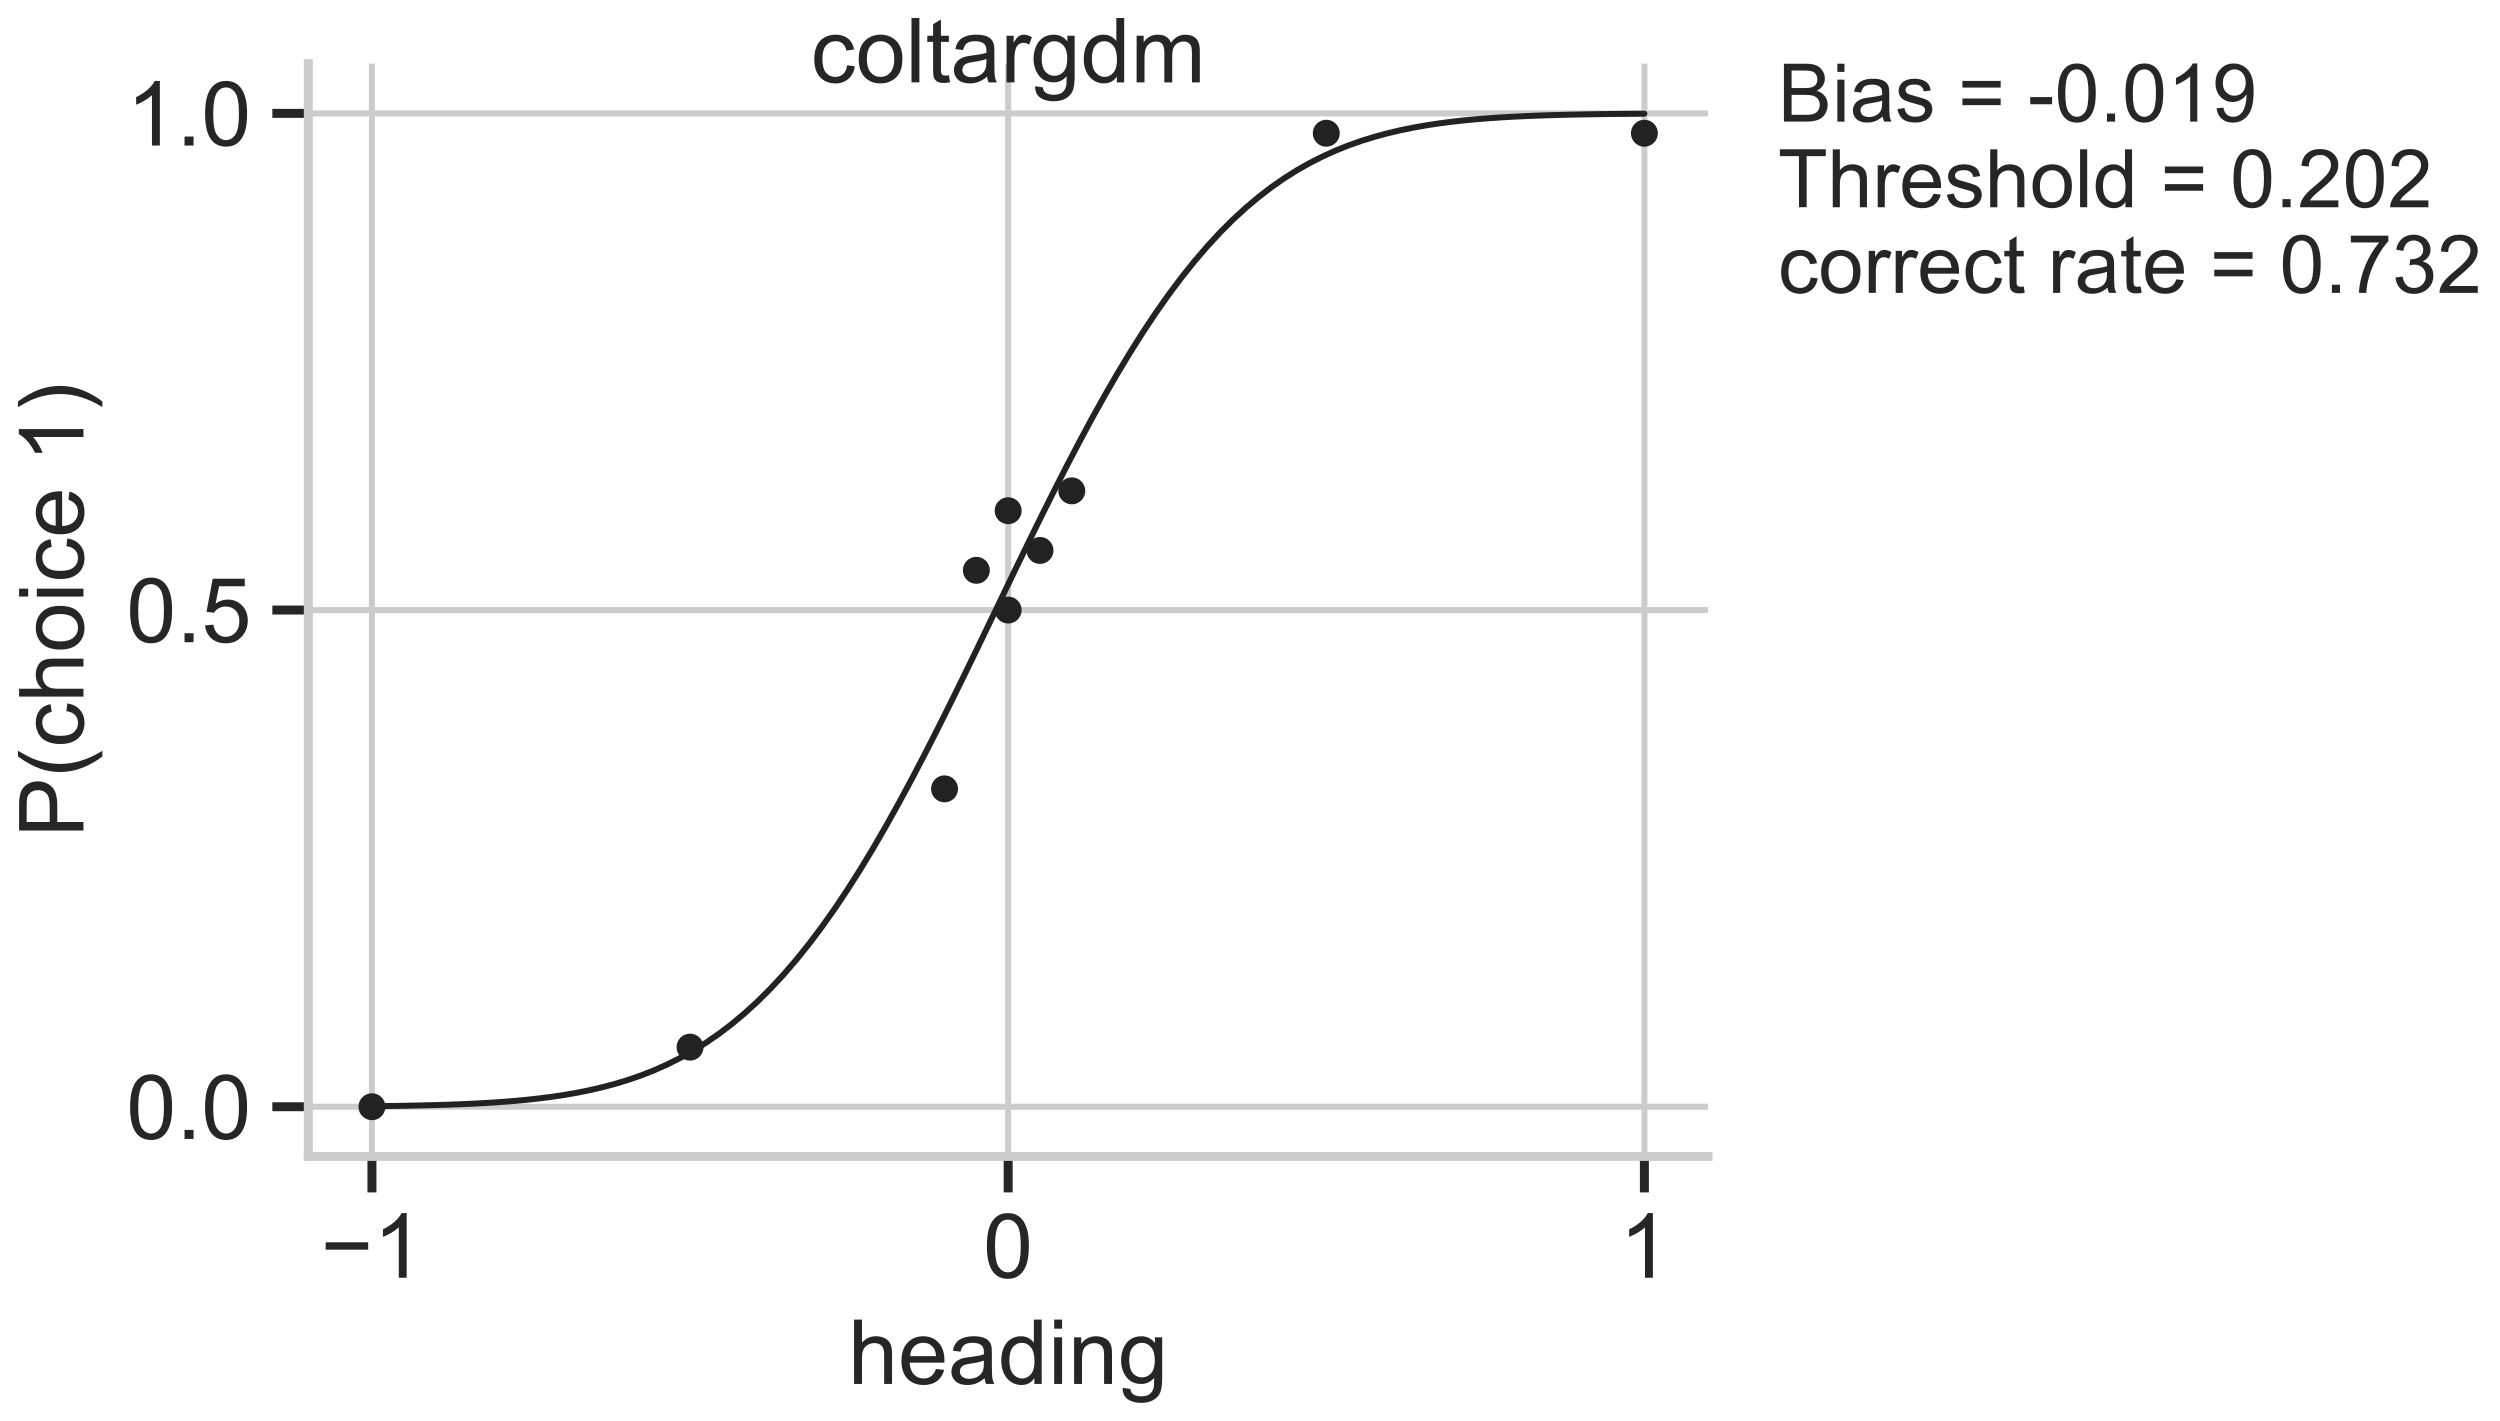
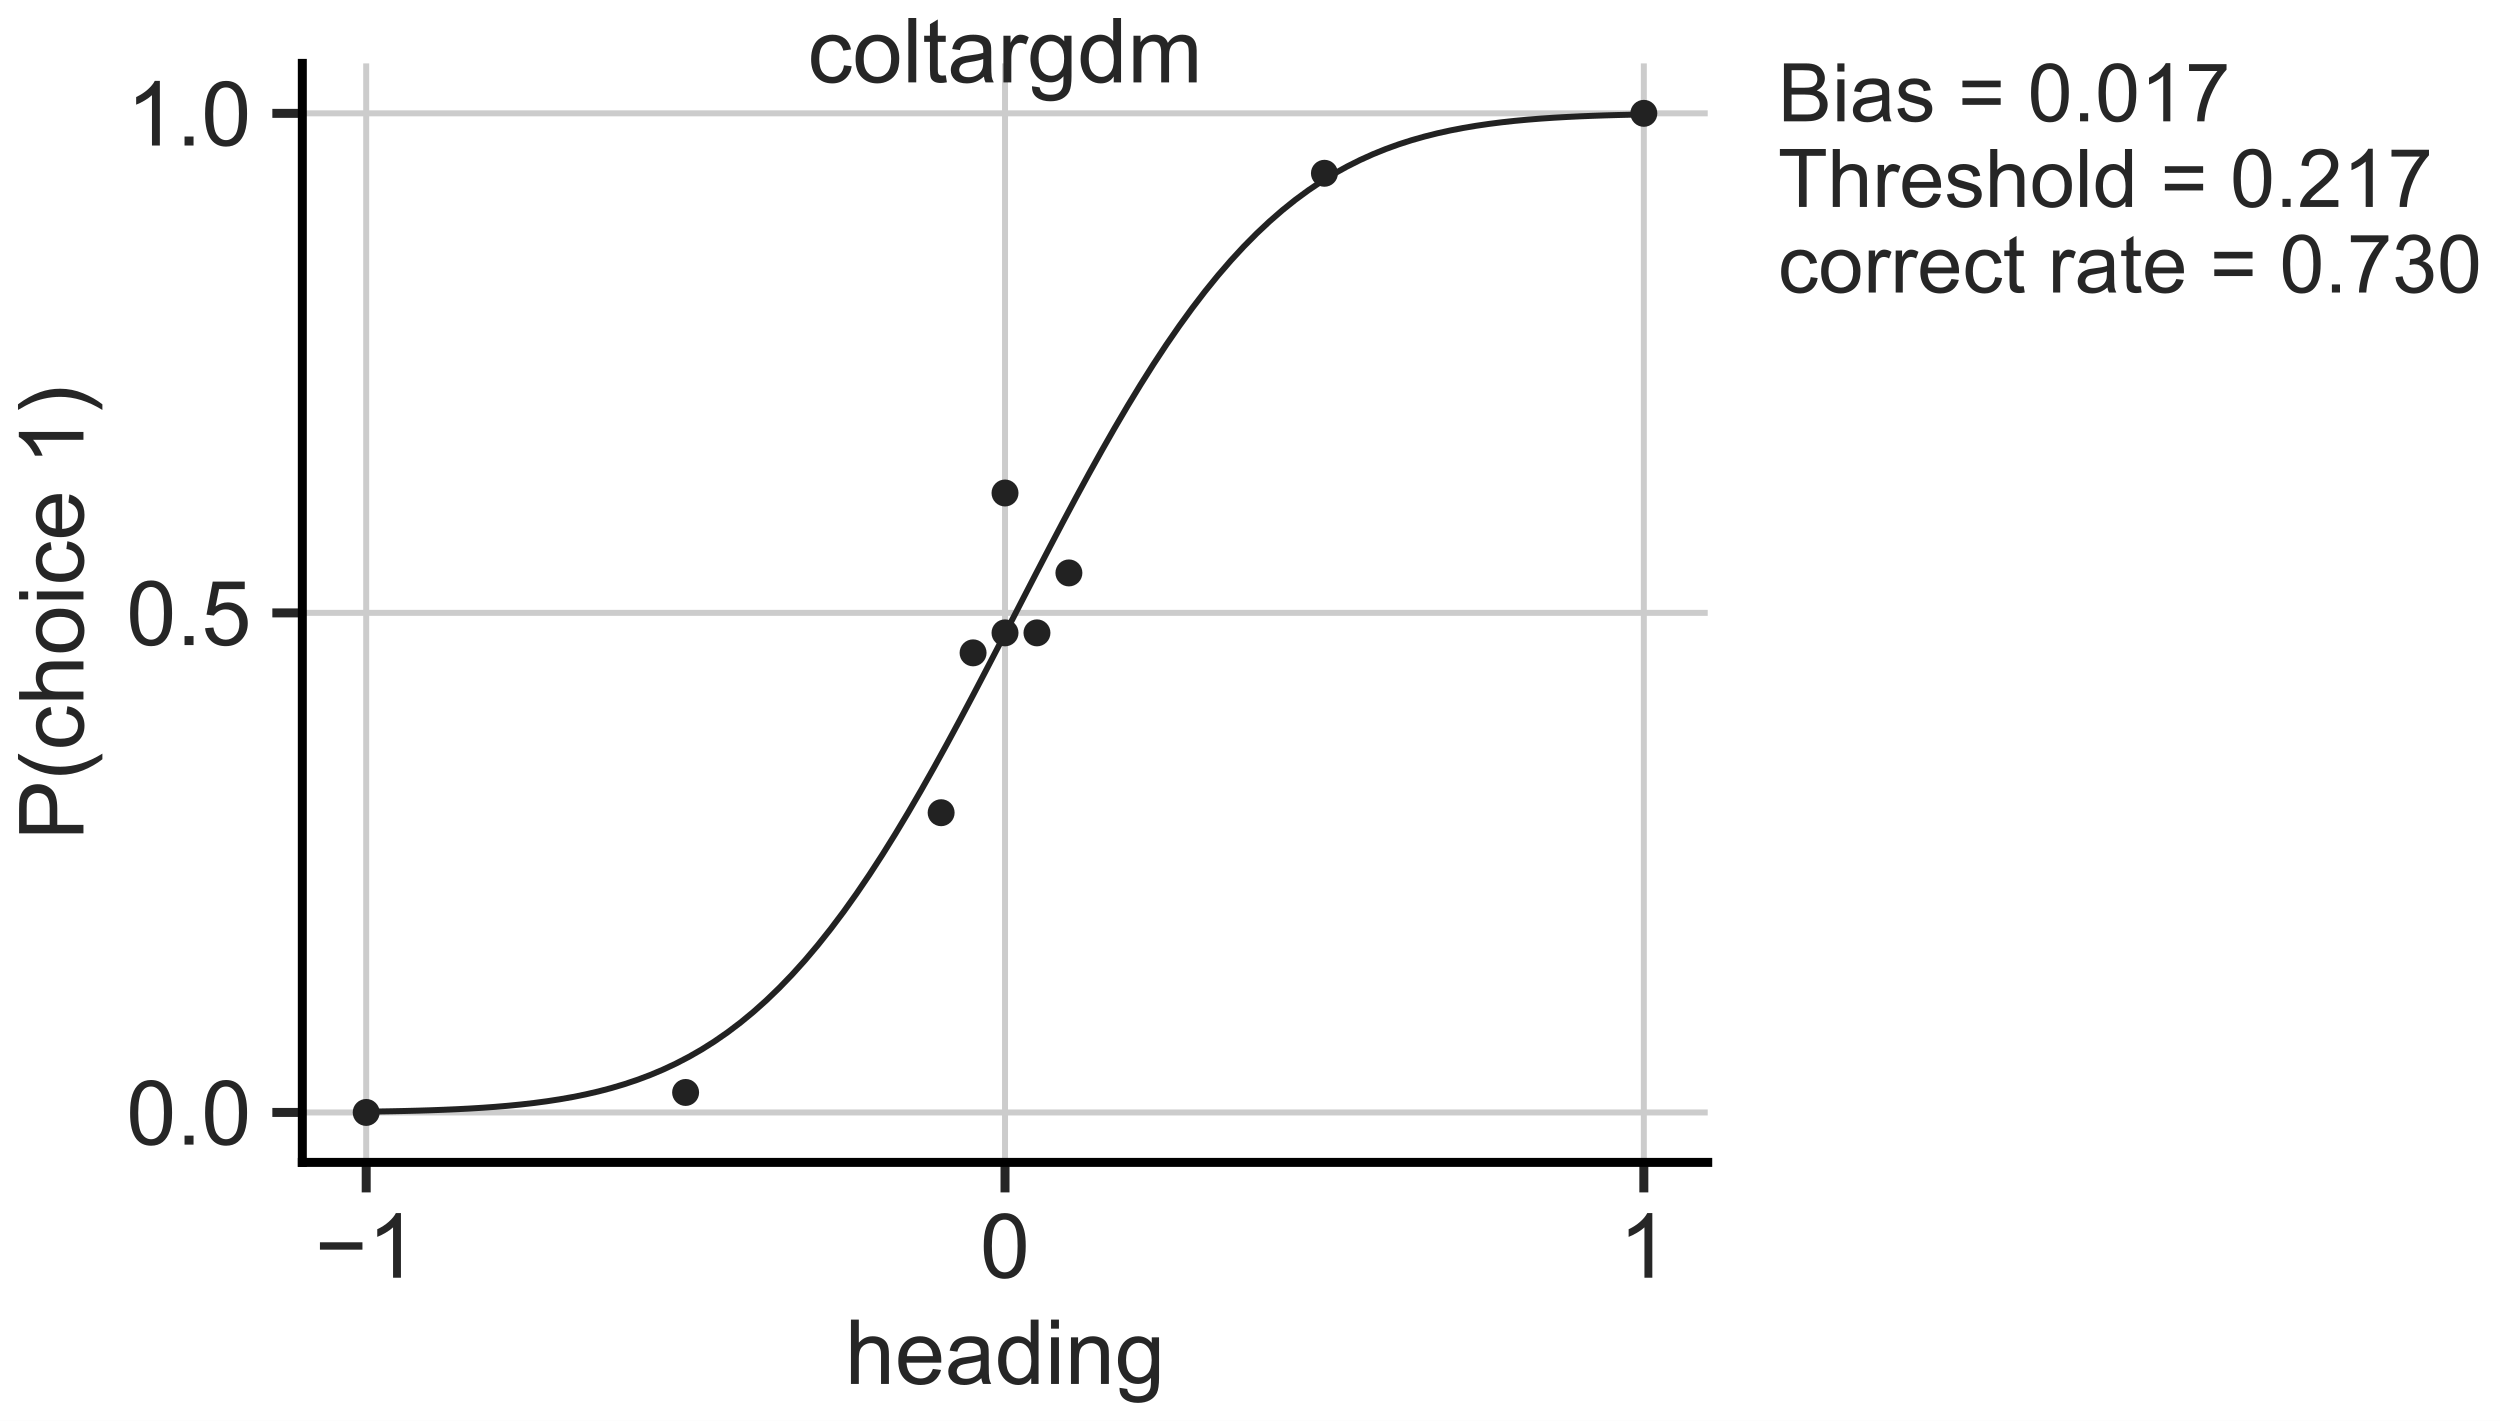
<svg xmlns="http://www.w3.org/2000/svg" xmlns:xlink="http://www.w3.org/1999/xlink" width="417pt" height="237pt" viewBox="0 0 417 237" version="1.1">
  <defs>
    <style type="text/css">*{stroke-linejoin: round; stroke-linecap: butt}</style>
  </defs>
  <g id="figure_1">
    <g id="patch_1">
      <path d="M 0 237  L 417 237  L 417 0  L 0 0  z " style="fill: #ffffff" />
    </g>
    <g id="axes_1">
      <g id="patch_2">
-         <path d="M 51.427 192.888  L 284.896 192.888  L 284.896 10.625  L 51.427 10.625  L 51.427 192.888  z " style="fill: none" />
+         <path d="M 50.427 193.888  L 284.848 193.888  L 284.848 10.573  L 50.427 10.573  L 50.427 193.888  z " style="fill: none" />
      </g>
      <g id="matplotlib.axis_1">
        <g id="xtick_1">
          <g id="line2d_1">
-             <path d="M 62.039 192.888  L 62.039 10.625  " clip-path="url(#pcc94f95828)" style="fill: none; stroke: #cccccc; stroke-linecap: round" />
+             <path d="M 61.082 193.888  L 61.082 10.573  " clip-path="url(#pb82342275c)" style="fill: none; stroke: #cccccc; stroke-linecap: round" />
          </g>
          <g id="line2d_2">
            <defs>
-               <path id="m88aff7c02c" d="M 0 0  L 0 6  " style="stroke: #262626; stroke-width: 1.5" />
+               <path id="mf66242966c" d="M 0 0  L 0 5  " style="stroke: #262626; stroke-width: 1.5" />
            </defs>
            <g>
-               <use xlink:href="#m88aff7c02c" x="62.039" y="192.888" style="fill: #262626; stroke: #262626; stroke-width: 1.5" />
+               <use xlink:href="#mf66242966c" x="61.082" y="193.888" style="fill: #262626; stroke: #262626; stroke-width: 1.5" />
            </g>
          </g>
          <g id="text_1">
-             <g style="fill: #262626" transform="translate(53.48786 213.1248) scale(0.15 -0.15)">
+             <g style="fill: #262626" transform="translate(52.53114 213.1248) scale(0.15 -0.15)">
              <defs>
                <path id="ArialMT-2212" d="M 3381 1997  L 356 1997  L 356 2522  L 3381 2522  L 3381 1997  z " transform="scale(0.015625)" />
                <path id="ArialMT-31" d="M 2384 0  L 1822 0  L 1822 3584  Q 1619 3391 1289 3197  Q 959 3003 697 2906  L 697 3450  Q 1169 3672 1522 3987  Q 1875 4303 2022 4600  L 2384 4600  L 2384 0  z " transform="scale(0.015625)" />
              </defs>
              <use xlink:href="#ArialMT-2212" />
              <use xlink:href="#ArialMT-31" x="58.398" />
            </g>
          </g>
        </g>
        <g id="xtick_2">
          <g id="line2d_3">
-             <path d="M 168.161 192.888  L 168.161 10.625  " clip-path="url(#pcc94f95828)" style="fill: none; stroke: #cccccc; stroke-linecap: round" />
+             <path d="M 167.637 193.888  L 167.637 10.573  " clip-path="url(#pb82342275c)" style="fill: none; stroke: #cccccc; stroke-linecap: round" />
          </g>
          <g id="line2d_4">
            <g>
-               <use xlink:href="#m88aff7c02c" x="168.161" y="192.888" style="fill: #262626; stroke: #262626; stroke-width: 1.5" />
+               <use xlink:href="#mf66242966c" x="167.637" y="193.888" style="fill: #262626; stroke: #262626; stroke-width: 1.5" />
            </g>
          </g>
          <g id="text_2">
-             <g style="fill: #262626" transform="translate(163.9906 213.1248) scale(0.15 -0.15)">
+             <g style="fill: #262626" transform="translate(163.4667 213.1248) scale(0.15 -0.15)">
              <defs>
                <path id="ArialMT-30" d="M 266 2259  Q 266 3072 433 3567  Q 600 4063 929 4331  Q 1259 4600 1759 4600  Q 2128 4600 2406 4451  Q 2684 4303 2865 4023  Q 3047 3744 3150 3342  Q 3253 2941 3253 2259  Q 3253 1453 3087 958  Q 2922 463 2592 192  Q 2263 -78 1759 -78  Q 1097 -78 719 397  Q 266 969 266 2259  z M 844 2259  Q 844 1131 1108 757  Q 1372 384 1759 384  Q 2147 384 2411 759  Q 2675 1134 2675 2259  Q 2675 3391 2411 3762  Q 2147 4134 1753 4134  Q 1366 4134 1134 3806  Q 844 3388 844 2259  z " transform="scale(0.015625)" />
              </defs>
              <use xlink:href="#ArialMT-30" />
            </g>
          </g>
        </g>
        <g id="xtick_3">
          <g id="line2d_5">
-             <path d="M 274.284 192.888  L 274.284 10.625  " clip-path="url(#pcc94f95828)" style="fill: none; stroke: #cccccc; stroke-linecap: round" />
+             <path d="M 274.192 193.888  L 274.192 10.573  " clip-path="url(#pb82342275c)" style="fill: none; stroke: #cccccc; stroke-linecap: round" />
          </g>
          <g id="line2d_6">
            <g>
-               <use xlink:href="#m88aff7c02c" x="274.284" y="192.888" style="fill: #262626; stroke: #262626; stroke-width: 1.5" />
+               <use xlink:href="#mf66242966c" x="274.192" y="193.888" style="fill: #262626; stroke: #262626; stroke-width: 1.5" />
            </g>
          </g>
          <g id="text_3">
-             <g style="fill: #262626" transform="translate(270.1129 213.1248) scale(0.15 -0.15)">
+             <g style="fill: #262626" transform="translate(270.0217 213.1248) scale(0.15 -0.15)">
              <use xlink:href="#ArialMT-31" />
            </g>
          </g>
        </g>
        <g id="text_4">
-           <g style="fill: #262626" transform="translate(141.4707 230.8427) scale(0.15 -0.15)">
+           <g style="fill: #262626" transform="translate(140.9467 230.8427) scale(0.15 -0.15)">
            <defs>
              <path id="ArialMT-68" d="M 422 0  L 422 4581  L 984 4581  L 984 2938  Q 1378 3394 1978 3394  Q 2347 3394 2619 3248  Q 2891 3103 3008 2847  Q 3125 2591 3125 2103  L 3125 0  L 2563 0  L 2563 2103  Q 2563 2525 2380 2717  Q 2197 2909 1863 2909  Q 1613 2909 1392 2779  Q 1172 2650 1078 2428  Q 984 2206 984 1816  L 984 0  L 422 0  z " transform="scale(0.015625)" />
              <path id="ArialMT-65" d="M 2694 1069  L 3275 997  Q 3138 488 2766 206  Q 2394 -75 1816 -75  Q 1088 -75 661 373  Q 234 822 234 1631  Q 234 2469 665 2931  Q 1097 3394 1784 3394  Q 2450 3394 2872 2941  Q 3294 2488 3294 1666  Q 3294 1616 3291 1516  L 816 1516  Q 847 969 1125 678  Q 1403 388 1819 388  Q 2128 388 2347 550  Q 2566 713 2694 1069  z M 847 1978  L 2700 1978  Q 2663 2397 2488 2606  Q 2219 2931 1791 2931  Q 1403 2931 1139 2672  Q 875 2413 847 1978  z " transform="scale(0.015625)" />
              <path id="ArialMT-61" d="M 2588 409  Q 2275 144 1986 34  Q 1697 -75 1366 -75  Q 819 -75 525 192  Q 231 459 231 875  Q 231 1119 342 1320  Q 453 1522 633 1644  Q 813 1766 1038 1828  Q 1203 1872 1538 1913  Q 2219 1994 2541 2106  Q 2544 2222 2544 2253  Q 2544 2597 2384 2738  Q 2169 2928 1744 2928  Q 1347 2928 1158 2789  Q 969 2650 878 2297  L 328 2372  Q 403 2725 575 2942  Q 747 3159 1072 3276  Q 1397 3394 1825 3394  Q 2250 3394 2515 3294  Q 2781 3194 2906 3042  Q 3031 2891 3081 2659  Q 3109 2516 3109 2141  L 3109 1391  Q 3109 606 3145 398  Q 3181 191 3288 0  L 2700 0  Q 2613 175 2588 409  z M 2541 1666  Q 2234 1541 1622 1453  Q 1275 1403 1131 1340  Q 988 1278 909 1158  Q 831 1038 831 891  Q 831 666 1001 516  Q 1172 366 1500 366  Q 1825 366 2078 508  Q 2331 650 2450 897  Q 2541 1088 2541 1459  L 2541 1666  z " transform="scale(0.015625)" />
              <path id="ArialMT-64" d="M 2575 0  L 2575 419  Q 2259 -75 1647 -75  Q 1250 -75 917 144  Q 584 363 401 755  Q 219 1147 219 1656  Q 219 2153 384 2558  Q 550 2963 881 3178  Q 1213 3394 1622 3394  Q 1922 3394 2156 3267  Q 2391 3141 2538 2938  L 2538 4581  L 3097 4581  L 3097 0  L 2575 0  z M 797 1656  Q 797 1019 1065 703  Q 1334 388 1700 388  Q 2069 388 2326 689  Q 2584 991 2584 1609  Q 2584 2291 2321 2609  Q 2059 2928 1675 2928  Q 1300 2928 1048 2622  Q 797 2316 797 1656  z " transform="scale(0.015625)" />
              <path id="ArialMT-69" d="M 425 3934  L 425 4581  L 988 4581  L 988 3934  L 425 3934  z M 425 0  L 425 3319  L 988 3319  L 988 0  L 425 0  z " transform="scale(0.015625)" />
              <path id="ArialMT-6e" d="M 422 0  L 422 3319  L 928 3319  L 928 2847  Q 1294 3394 1984 3394  Q 2284 3394 2536 3286  Q 2788 3178 2913 3003  Q 3038 2828 3088 2588  Q 3119 2431 3119 2041  L 3119 0  L 2556 0  L 2556 2019  Q 2556 2363 2490 2533  Q 2425 2703 2258 2804  Q 2091 2906 1866 2906  Q 1506 2906 1245 2678  Q 984 2450 984 1813  L 984 0  L 422 0  z " transform="scale(0.015625)" />
              <path id="ArialMT-67" d="M 319 -275  L 866 -356  Q 900 -609 1056 -725  Q 1266 -881 1628 -881  Q 2019 -881 2231 -725  Q 2444 -569 2519 -288  Q 2563 -116 2559 434  Q 2191 0 1641 0  Q 956 0 581 494  Q 206 988 206 1678  Q 206 2153 378 2554  Q 550 2956 876 3175  Q 1203 3394 1644 3394  Q 2231 3394 2613 2919  L 2613 3319  L 3131 3319  L 3131 450  Q 3131 -325 2973 -648  Q 2816 -972 2473 -1159  Q 2131 -1347 1631 -1347  Q 1038 -1347 672 -1080  Q 306 -813 319 -275  z M 784 1719  Q 784 1066 1043 766  Q 1303 466 1694 466  Q 2081 466 2343 764  Q 2606 1063 2606 1700  Q 2606 2309 2336 2618  Q 2066 2928 1684 2928  Q 1309 2928 1046 2623  Q 784 2319 784 1719  z " transform="scale(0.015625)" />
            </defs>
            <use xlink:href="#ArialMT-68" />
            <use xlink:href="#ArialMT-65" x="55.615" />
            <use xlink:href="#ArialMT-61" x="111.23" />
            <use xlink:href="#ArialMT-64" x="166.846" />
            <use xlink:href="#ArialMT-69" x="222.461" />
            <use xlink:href="#ArialMT-6e" x="244.678" />
            <use xlink:href="#ArialMT-67" x="300.293" />
          </g>
        </g>
      </g>
      <g id="matplotlib.axis_2">
        <g id="ytick_1">
          <g id="line2d_7">
-             <path d="M 51.427 184.603  L 284.896 184.603  " clip-path="url(#pcc94f95828)" style="fill: none; stroke: #cccccc; stroke-linecap: round" />
+             <path d="M 50.427 185.556  L 284.848 185.556  " clip-path="url(#pb82342275c)" style="fill: none; stroke: #cccccc; stroke-linecap: round" />
          </g>
          <g id="line2d_8">
            <defs>
-               <path id="mae811fbf69" d="M 0 0  L -6 0  " style="stroke: #262626; stroke-width: 1.5" />
+               <path id="m3d18ee63f9" d="M 0 0  L -5 0  " style="stroke: #262626; stroke-width: 1.5" />
            </defs>
            <g>
-               <use xlink:href="#mae811fbf69" x="51.427" y="184.603" style="fill: #262626; stroke: #262626; stroke-width: 1.5" />
+               <use xlink:href="#m3d18ee63f9" x="50.427" y="185.556" style="fill: #262626; stroke: #262626; stroke-width: 1.5" />
            </g>
          </g>
          <g id="text_5">
-             <g style="fill: #262626" transform="translate(21.0768 189.9717) scale(0.15 -0.15)">
+             <g style="fill: #262626" transform="translate(21.0768 190.9239) scale(0.15 -0.15)">
              <defs>
                <path id="ArialMT-2e" d="M 581 0  L 581 641  L 1222 641  L 1222 0  L 581 0  z " transform="scale(0.015625)" />
              </defs>
              <use xlink:href="#ArialMT-30" />
              <use xlink:href="#ArialMT-2e" x="55.615" />
              <use xlink:href="#ArialMT-30" x="83.398" />
            </g>
          </g>
        </g>
        <g id="ytick_2">
          <g id="line2d_9">
-             <path d="M 51.427 101.757  L 284.896 101.757  " clip-path="url(#pcc94f95828)" style="fill: none; stroke: #cccccc; stroke-linecap: round" />
+             <path d="M 50.427 102.23  L 284.848 102.23  " clip-path="url(#pb82342275c)" style="fill: none; stroke: #cccccc; stroke-linecap: round" />
          </g>
          <g id="line2d_10">
            <g>
-               <use xlink:href="#mae811fbf69" x="51.427" y="101.757" style="fill: #262626; stroke: #262626; stroke-width: 1.5" />
+               <use xlink:href="#m3d18ee63f9" x="50.427" y="102.23" style="fill: #262626; stroke: #262626; stroke-width: 1.5" />
            </g>
          </g>
          <g id="text_6">
-             <g style="fill: #262626" transform="translate(21.0768 107.1251) scale(0.15 -0.15)">
+             <g style="fill: #262626" transform="translate(21.0768 107.5988) scale(0.15 -0.15)">
              <defs>
                <path id="ArialMT-35" d="M 266 1200  L 856 1250  Q 922 819 1161 601  Q 1400 384 1738 384  Q 2144 384 2425 690  Q 2706 997 2706 1503  Q 2706 1984 2436 2262  Q 2166 2541 1728 2541  Q 1456 2541 1237 2417  Q 1019 2294 894 2097  L 366 2166  L 809 4519  L 3088 4519  L 3088 3981  L 1259 3981  L 1013 2750  Q 1425 3038 1878 3038  Q 2478 3038 2890 2622  Q 3303 2206 3303 1553  Q 3303 931 2941 478  Q 2500 -78 1738 -78  Q 1113 -78 717 272  Q 322 622 266 1200  z " transform="scale(0.015625)" />
              </defs>
              <use xlink:href="#ArialMT-30" />
              <use xlink:href="#ArialMT-2e" x="55.615" />
              <use xlink:href="#ArialMT-35" x="83.398" />
            </g>
          </g>
        </g>
        <g id="ytick_3">
          <g id="line2d_11">
-             <path d="M 51.427 18.91  L 284.896 18.91  " clip-path="url(#pcc94f95828)" style="fill: none; stroke: #cccccc; stroke-linecap: round" />
+             <path d="M 50.427 18.905  L 284.848 18.905  " clip-path="url(#pb82342275c)" style="fill: none; stroke: #cccccc; stroke-linecap: round" />
          </g>
          <g id="line2d_12">
            <g>
-               <use xlink:href="#mae811fbf69" x="51.427" y="18.91" style="fill: #262626; stroke: #262626; stroke-width: 1.5" />
+               <use xlink:href="#m3d18ee63f9" x="50.427" y="18.905" style="fill: #262626; stroke: #262626; stroke-width: 1.5" />
            </g>
          </g>
          <g id="text_7">
-             <g style="fill: #262626" transform="translate(21.0768 24.2785) scale(0.15 -0.15)">
+             <g style="fill: #262626" transform="translate(21.0768 24.27372) scale(0.15 -0.15)">
              <use xlink:href="#ArialMT-31" />
              <use xlink:href="#ArialMT-2e" x="55.615" />
              <use xlink:href="#ArialMT-30" x="83.398" />
            </g>
          </g>
        </g>
        <g id="text_8">
-           <g style="fill: #262626" transform="translate(13.91977 139.6868) rotate(-90) scale(0.15 -0.15)">
+           <g style="fill: #262626" transform="translate(13.91977 140.1605) rotate(-90) scale(0.15 -0.15)">
            <defs>
              <path id="ArialMT-50" d="M 494 0  L 494 4581  L 2222 4581  Q 2678 4581 2919 4538  Q 3256 4481 3484 4323  Q 3713 4166 3852 3881  Q 3991 3597 3991 3256  Q 3991 2672 3619 2267  Q 3247 1863 2275 1863  L 1100 1863  L 1100 0  L 494 0  z M 1100 2403  L 2284 2403  Q 2872 2403 3119 2622  Q 3366 2841 3366 3238  Q 3366 3525 3220 3729  Q 3075 3934 2838 4000  Q 2684 4041 2272 4041  L 1100 4041  L 1100 2403  z " transform="scale(0.015625)" />
              <path id="ArialMT-28" d="M 1497 -1347  Q 1031 -759 709 28  Q 388 816 388 1659  Q 388 2403 628 3084  Q 909 3875 1497 4659  L 1900 4659  Q 1522 4009 1400 3731  Q 1209 3300 1100 2831  Q 966 2247 966 1656  Q 966 153 1900 -1347  L 1497 -1347  z " transform="scale(0.015625)" />
              <path id="ArialMT-63" d="M 2588 1216  L 3141 1144  Q 3050 572 2676 248  Q 2303 -75 1759 -75  Q 1078 -75 664 370  Q 250 816 250 1647  Q 250 2184 428 2587  Q 606 2991 970 3192  Q 1334 3394 1763 3394  Q 2303 3394 2647 3120  Q 2991 2847 3088 2344  L 2541 2259  Q 2463 2594 2264 2762  Q 2066 2931 1784 2931  Q 1359 2931 1093 2626  Q 828 2322 828 1663  Q 828 994 1084 691  Q 1341 388 1753 388  Q 2084 388 2306 591  Q 2528 794 2588 1216  z " transform="scale(0.015625)" />
              <path id="ArialMT-6f" d="M 213 1659  Q 213 2581 725 3025  Q 1153 3394 1769 3394  Q 2453 3394 2887 2945  Q 3322 2497 3322 1706  Q 3322 1066 3130 698  Q 2938 331 2570 128  Q 2203 -75 1769 -75  Q 1072 -75 642 372  Q 213 819 213 1659  z M 791 1659  Q 791 1022 1069 705  Q 1347 388 1769 388  Q 2188 388 2466 706  Q 2744 1025 2744 1678  Q 2744 2294 2464 2611  Q 2184 2928 1769 2928  Q 1347 2928 1069 2612  Q 791 2297 791 1659  z " transform="scale(0.015625)" />
              <path id="ArialMT-20" transform="scale(0.015625)" />
              <path id="ArialMT-29" d="M 791 -1347  L 388 -1347  Q 1322 153 1322 1656  Q 1322 2244 1188 2822  Q 1081 3291 891 3722  Q 769 4003 388 4659  L 791 4659  Q 1378 3875 1659 3084  Q 1900 2403 1900 1659  Q 1900 816 1576 28  Q 1253 -759 791 -1347  z " transform="scale(0.015625)" />
            </defs>
            <use xlink:href="#ArialMT-50" />
            <use xlink:href="#ArialMT-28" x="66.699" />
            <use xlink:href="#ArialMT-63" x="100" />
            <use xlink:href="#ArialMT-68" x="150" />
            <use xlink:href="#ArialMT-6f" x="205.615" />
            <use xlink:href="#ArialMT-69" x="261.23" />
            <use xlink:href="#ArialMT-63" x="283.447" />
            <use xlink:href="#ArialMT-65" x="333.447" />
            <use xlink:href="#ArialMT-20" x="389.062" />
            <use xlink:href="#ArialMT-31" x="416.846" />
            <use xlink:href="#ArialMT-29" x="472.461" />
          </g>
        </g>
      </g>
      <g id="line2d_13">
        <defs>
-           <path id="m35213ae9e7" d="M 0 1.75  C 0.464 1.75 0.909 1.566 1.237 1.237  C 1.566 0.909 1.75 0.464 1.75 0  C 1.75 -0.464 1.566 -0.909 1.237 -1.237  C 0.909 -1.566 0.464 -1.75 0 -1.75  C -0.464 -1.75 -0.909 -1.566 -1.237 -1.237  C -1.566 -0.909 -1.75 -0.464 -1.75 0  C -1.75 0.464 -1.566 0.909 -1.237 1.237  C -0.909 1.566 -0.464 1.75 0 1.75  z " style="stroke: #222222" />
+           <path id="m04541ba13b" d="M 0 1.75  C 0.464 1.75 0.909 1.566 1.237 1.237  C 1.566 0.909 1.75 0.464 1.75 0  C 1.75 -0.464 1.566 -0.909 1.237 -1.237  C 0.909 -1.566 0.464 -1.75 0 -1.75  C -0.464 -1.75 -0.909 -1.566 -1.237 -1.237  C -1.566 -0.909 -1.75 -0.464 -1.75 0  C -1.75 0.464 -1.566 0.909 -1.237 1.237  C -0.909 1.566 -0.464 1.75 0 1.75  z " style="stroke: #222222" />
        </defs>
-         <g clip-path="url(#pcc94f95828)">
-           <use xlink:href="#m35213ae9e7" x="62.039" y="184.603" style="fill: #222222; stroke: #222222" />
-           <use xlink:href="#m35213ae9e7" x="274.284" y="22.224" style="fill: #222222; stroke: #222222" />
-           <use xlink:href="#m35213ae9e7" x="115.1" y="174.662" style="fill: #222222; stroke: #222222" />
-           <use xlink:href="#m35213ae9e7" x="221.222" y="22.224" style="fill: #222222; stroke: #222222" />
-           <use xlink:href="#m35213ae9e7" x="157.549" y="131.582" style="fill: #222222; stroke: #222222" />
-           <use xlink:href="#m35213ae9e7" x="178.774" y="81.874" style="fill: #222222; stroke: #222222" />
-           <use xlink:href="#m35213ae9e7" x="162.855" y="95.129" style="fill: #222222; stroke: #222222" />
-           <use xlink:href="#m35213ae9e7" x="173.467" y="91.815" style="fill: #222222; stroke: #222222" />
-           <use xlink:href="#m35213ae9e7" x="168.161" y="101.757" style="fill: #222222; stroke: #222222" />
-           <use xlink:href="#m35213ae9e7" x="168.161" y="85.187" style="fill: #222222; stroke: #222222" />
+         <g clip-path="url(#pb82342275c)">
+           <use xlink:href="#m04541ba13b" x="61.082" y="185.556" style="fill: #222222; stroke: #222222" />
+           <use xlink:href="#m04541ba13b" x="274.192" y="18.905" style="fill: #222222; stroke: #222222" />
+           <use xlink:href="#m04541ba13b" x="114.36" y="182.223" style="fill: #222222; stroke: #222222" />
+           <use xlink:href="#m04541ba13b" x="220.915" y="28.904" style="fill: #222222; stroke: #222222" />
+           <use xlink:href="#m04541ba13b" x="156.982" y="135.56" style="fill: #222222; stroke: #222222" />
+           <use xlink:href="#m04541ba13b" x="178.293" y="95.564" style="fill: #222222; stroke: #222222" />
+           <use xlink:href="#m04541ba13b" x="162.31" y="108.896" style="fill: #222222; stroke: #222222" />
+           <use xlink:href="#m04541ba13b" x="172.965" y="105.563" style="fill: #222222; stroke: #222222" />
+           <use xlink:href="#m04541ba13b" x="167.637" y="105.563" style="fill: #222222; stroke: #222222" />
+           <use xlink:href="#m04541ba13b" x="167.637" y="82.232" style="fill: #222222; stroke: #222222" />
        </g>
      </g>
      <g id="line2d_14">
-         <path d="M 62.039 184.514  L 64.183 184.49  L 66.327 184.461  L 68.471 184.424  L 70.615 184.379  L 72.758 184.325  L 74.902 184.258  L 77.046 184.177  L 79.19 184.079  L 81.334 183.962  L 83.478 183.821  L 85.622 183.653  L 87.766 183.455  L 89.91 183.221  L 92.053 182.945  L 94.197 182.623  L 96.341 182.249  L 98.485 181.814  L 100.629 181.313  L 102.773 180.737  L 104.917 180.079  L 107.061 179.33  L 109.204 178.482  L 111.348 177.524  L 113.492 176.45  L 115.636 175.248  L 117.78 173.912  L 119.924 172.432  L 122.068 170.8  L 124.212 169.008  L 126.356 167.051  L 128.499 164.922  L 130.643 162.616  L 132.787 160.132  L 134.931 157.466  L 137.075 154.618  L 139.219 151.59  L 141.363 148.385  L 143.507 145.007  L 145.651 141.465  L 147.794 137.765  L 149.938 133.92  L 152.082 129.942  L 154.226 125.843  L 156.37 121.64  L 158.514 117.35  L 160.658 112.991  L 162.802 108.581  L 164.945 104.141  L 167.089 99.689  L 169.233 95.247  L 171.377 90.835  L 173.521 86.471  L 175.665 82.176  L 177.809 77.966  L 179.953 73.86  L 182.097 69.872  L 184.24 66.017  L 186.384 62.307  L 188.528 58.753  L 190.672 55.364  L 192.816 52.146  L 194.96 49.105  L 197.104 46.244  L 199.248 43.565  L 201.392 41.068  L 203.535 38.75  L 205.679 36.608  L 207.823 34.639  L 209.967 32.836  L 212.111 31.193  L 214.255 29.702  L 216.399 28.355  L 218.543 27.145  L 220.686 26.062  L 222.83 25.096  L 224.974 24.24  L 227.118 23.484  L 229.262 22.82  L 231.406 22.239  L 233.55 21.733  L 235.694 21.294  L 237.838 20.915  L 239.981 20.589  L 242.125 20.311  L 244.269 20.074  L 246.413 19.873  L 248.557 19.704  L 250.701 19.561  L 252.845 19.442  L 254.989 19.343  L 257.133 19.261  L 259.276 19.193  L 261.42 19.138  L 263.564 19.092  L 265.708 19.055  L 267.852 19.025  L 269.996 19.001  L 272.14 18.982  L 274.284 18.966  " clip-path="url(#pcc94f95828)" style="fill: none; stroke: #222222; stroke-linecap: round" />
+         <path d="M 61.082 185.426  L 63.235 185.395  L 65.388 185.357  L 67.54 185.312  L 69.693 185.257  L 71.845 185.191  L 73.998 185.112  L 76.151 185.018  L 78.303 184.907  L 80.456 184.775  L 82.609 184.62  L 84.761 184.438  L 86.914 184.225  L 89.066 183.978  L 91.219 183.692  L 93.372 183.361  L 95.524 182.98  L 97.677 182.545  L 99.83 182.048  L 101.982 181.483  L 104.135 180.844  L 106.287 180.123  L 108.44 179.314  L 110.593 178.409  L 112.745 177.401  L 114.898 176.283  L 117.051 175.047  L 119.203 173.686  L 121.356 172.193  L 123.508 170.563  L 125.661 168.789  L 127.814 166.868  L 129.966 164.793  L 132.119 162.563  L 134.272 160.175  L 136.424 157.627  L 138.577 154.921  L 140.73 152.057  L 142.882 149.038  L 145.035 145.868  L 147.187 142.553  L 149.34 139.1  L 151.493 135.517  L 153.645 131.815  L 155.798 128.004  L 157.951 124.096  L 160.103 120.105  L 162.256 116.045  L 164.408 111.931  L 166.561 107.78  L 168.714 103.606  L 170.866 99.427  L 173.019 95.259  L 175.172 91.119  L 177.324 87.022  L 179.477 82.984  L 181.629 79.02  L 183.782 75.144  L 185.935 71.368  L 188.087 67.705  L 190.24 64.166  L 192.393 60.759  L 194.545 57.493  L 196.698 54.375  L 198.85 51.408  L 201.003 48.597  L 203.156 45.945  L 205.308 43.452  L 207.461 41.118  L 209.614 38.942  L 211.766 36.92  L 213.919 35.049  L 216.071 33.325  L 218.224 31.743  L 220.377 30.296  L 222.529 28.978  L 224.682 27.783  L 226.835 26.703  L 228.987 25.731  L 231.14 24.86  L 233.292 24.082  L 235.445 23.39  L 237.598 22.777  L 239.75 22.236  L 241.903 21.761  L 244.056 21.345  L 246.208 20.982  L 248.361 20.667  L 250.514 20.394  L 252.666 20.159  L 254.819 19.958  L 256.971 19.785  L 259.124 19.638  L 261.277 19.514  L 263.429 19.409  L 265.582 19.32  L 267.735 19.246  L 269.887 19.184  L 272.04 19.132  L 274.192 19.09  " clip-path="url(#pb82342275c)" style="fill: none; stroke: #222222; stroke-linecap: round" />
      </g>
      <g id="patch_3">
-         <path d="M 51.427 192.888  L 51.427 10.625  " style="fill: none; stroke: #cccccc; stroke-width: 1.5; stroke-linejoin: miter; stroke-linecap: square" />
+         <path d="M 50.427 193.888  L 50.427 10.573  " style="fill: none; stroke: #000000; stroke-width: 1.5; stroke-linejoin: miter; stroke-linecap: square" />
      </g>
      <g id="patch_4">
-         <path d="M 51.427 192.888  L 284.896 192.888  " style="fill: none; stroke: #cccccc; stroke-width: 1.5; stroke-linejoin: miter; stroke-linecap: square" />
+         <path d="M 50.427 193.888  L 284.848 193.888  " style="fill: none; stroke: #000000; stroke-width: 1.5; stroke-linejoin: miter; stroke-linecap: square" />
      </g>
      <g id="text_9">
        <g id="patch_5">
-           <path d="M 292.519 55.579  L 418.05 55.579  L 418.05 6.575  L 292.519 6.575  z " style="fill: #ffffff; opacity: 0.7" />
-         </g>
-         <g style="fill: #262626" transform="translate(296.5693 20.28852) scale(0.135 -0.135)">
+           <path d="M 292.519 55.527  L 418.05 55.527  L 418.05 6.523  L 292.519 6.523  z " style="fill: #ffffff; opacity: 0.7" />
+         </g>
+         <g style="fill: #262626" transform="translate(296.569 20.2359) scale(0.135 -0.135)">
          <defs>
            <path id="ArialMT-42" d="M 469 0  L 469 4581  L 2188 4581  Q 2713 4581 3030 4442  Q 3347 4303 3526 4014  Q 3706 3725 3706 3409  Q 3706 3116 3547 2856  Q 3388 2597 3066 2438  Q 3481 2316 3704 2022  Q 3928 1728 3928 1328  Q 3928 1006 3792 729  Q 3656 453 3456 303  Q 3256 153 2954 76  Q 2653 0 2216 0  L 469 0  z M 1075 2656  L 2066 2656  Q 2469 2656 2644 2709  Q 2875 2778 2992 2937  Q 3109 3097 3109 3338  Q 3109 3566 3000 3739  Q 2891 3913 2687 3977  Q 2484 4041 1991 4041  L 1075 4041  L 1075 2656  z M 1075 541  L 2216 541  Q 2509 541 2628 563  Q 2838 600 2978 687  Q 3119 775 3209 942  Q 3300 1109 3300 1328  Q 3300 1584 3169 1773  Q 3038 1963 2805 2039  Q 2572 2116 2134 2116  L 1075 2116  L 1075 541  z " transform="scale(0.015625)" />
            <path id="ArialMT-73" d="M 197 991  L 753 1078  Q 800 744 1014 566  Q 1228 388 1613 388  Q 2000 388 2187 545  Q 2375 703 2375 916  Q 2375 1106 2209 1216  Q 2094 1291 1634 1406  Q 1016 1563 777 1677  Q 538 1791 414 1992  Q 291 2194 291 2438  Q 291 2659 392 2848  Q 494 3038 669 3163  Q 800 3259 1026 3326  Q 1253 3394 1513 3394  Q 1903 3394 2198 3281  Q 2494 3169 2634 2976  Q 2775 2784 2828 2463  L 2278 2388  Q 2241 2644 2061 2787  Q 1881 2931 1553 2931  Q 1166 2931 1000 2803  Q 834 2675 834 2503  Q 834 2394 903 2306  Q 972 2216 1119 2156  Q 1203 2125 1616 2013  Q 2213 1853 2448 1751  Q 2684 1650 2818 1456  Q 2953 1263 2953 975  Q 2953 694 2789 445  Q 2625 197 2315 61  Q 2006 -75 1616 -75  Q 969 -75 630 194  Q 291 463 197 991  z " transform="scale(0.015625)" />
            <path id="ArialMT-3d" d="M 3381 2694  L 356 2694  L 356 3219  L 3381 3219  L 3381 2694  z M 3381 1303  L 356 1303  L 356 1828  L 3381 1828  L 3381 1303  z " transform="scale(0.015625)" />
-             <path id="ArialMT-2d" d="M 203 1375  L 203 1941  L 1931 1941  L 1931 1375  L 203 1375  z " transform="scale(0.015625)" />
-             <path id="ArialMT-39" d="M 350 1059  L 891 1109  Q 959 728 1153 556  Q 1347 384 1650 384  Q 1909 384 2104 503  Q 2300 622 2425 820  Q 2550 1019 2634 1356  Q 2719 1694 2719 2044  Q 2719 2081 2716 2156  Q 2547 1888 2255 1720  Q 1963 1553 1622 1553  Q 1053 1553 659 1965  Q 266 2378 266 3053  Q 266 3750 677 4175  Q 1088 4600 1706 4600  Q 2153 4600 2523 4359  Q 2894 4119 3086 3673  Q 3278 3228 3278 2384  Q 3278 1506 3087 986  Q 2897 466 2520 194  Q 2144 -78 1638 -78  Q 1100 -78 759 220  Q 419 519 350 1059  z M 2653 3081  Q 2653 3566 2395 3850  Q 2138 4134 1775 4134  Q 1400 4134 1122 3828  Q 844 3522 844 3034  Q 844 2597 1108 2323  Q 1372 2050 1759 2050  Q 2150 2050 2401 2323  Q 2653 2597 2653 3081  z " transform="scale(0.015625)" />
+             <path id="ArialMT-37" d="M 303 3981  L 303 4522  L 3269 4522  L 3269 4084  Q 2831 3619 2401 2847  Q 1972 2075 1738 1259  Q 1569 684 1522 0  L 944 0  Q 953 541 1156 1306  Q 1359 2072 1739 2783  Q 2119 3494 2547 3981  L 303 3981  z " transform="scale(0.015625)" />
          </defs>
          <use xlink:href="#ArialMT-42" />
          <use xlink:href="#ArialMT-69" x="66.699" />
          <use xlink:href="#ArialMT-61" x="88.916" />
          <use xlink:href="#ArialMT-73" x="144.531" />
          <use xlink:href="#ArialMT-20" x="194.531" />
          <use xlink:href="#ArialMT-3d" x="222.314" />
          <use xlink:href="#ArialMT-20" x="280.713" />
-           <use xlink:href="#ArialMT-2d" x="308.496" />
-           <use xlink:href="#ArialMT-30" x="341.797" />
-           <use xlink:href="#ArialMT-2e" x="397.412" />
-           <use xlink:href="#ArialMT-30" x="425.195" />
-           <use xlink:href="#ArialMT-31" x="480.811" />
-           <use xlink:href="#ArialMT-39" x="536.426" />
-         </g>
-         <g style="fill: #262626" transform="translate(296.5693 34.5673) scale(0.135 -0.135)">
+           <use xlink:href="#ArialMT-30" x="308.496" />
+           <use xlink:href="#ArialMT-2e" x="364.111" />
+           <use xlink:href="#ArialMT-30" x="391.895" />
+           <use xlink:href="#ArialMT-31" x="447.51" />
+           <use xlink:href="#ArialMT-37" x="503.125" />
+         </g>
+         <g style="fill: #262626" transform="translate(296.569 34.51468) scale(0.135 -0.135)">
          <defs>
            <path id="ArialMT-54" d="M 1659 0  L 1659 4041  L 150 4041  L 150 4581  L 3781 4581  L 3781 4041  L 2266 4041  L 2266 0  L 1659 0  z " transform="scale(0.015625)" />
            <path id="ArialMT-72" d="M 416 0  L 416 3319  L 922 3319  L 922 2816  Q 1116 3169 1280 3281  Q 1444 3394 1641 3394  Q 1925 3394 2219 3213  L 2025 2691  Q 1819 2813 1613 2813  Q 1428 2813 1281 2702  Q 1134 2591 1072 2394  Q 978 2094 978 1738  L 978 0  L 416 0  z " transform="scale(0.015625)" />
            <path id="ArialMT-6c" d="M 409 0  L 409 4581  L 972 4581  L 972 0  L 409 0  z " transform="scale(0.015625)" />
            <path id="ArialMT-32" d="M 3222 541  L 3222 0  L 194 0  Q 188 203 259 391  Q 375 700 629 1000  Q 884 1300 1366 1694  Q 2113 2306 2375 2664  Q 2638 3022 2638 3341  Q 2638 3675 2398 3904  Q 2159 4134 1775 4134  Q 1369 4134 1125 3890  Q 881 3647 878 3216  L 300 3275  Q 359 3922 746 4261  Q 1134 4600 1788 4600  Q 2447 4600 2831 4234  Q 3216 3869 3216 3328  Q 3216 3053 3103 2787  Q 2991 2522 2730 2228  Q 2469 1934 1863 1422  Q 1356 997 1212 845  Q 1069 694 975 541  L 3222 541  z " transform="scale(0.015625)" />
          </defs>
          <use xlink:href="#ArialMT-54" />
          <use xlink:href="#ArialMT-68" x="61.084" />
          <use xlink:href="#ArialMT-72" x="116.699" />
          <use xlink:href="#ArialMT-65" x="150" />
          <use xlink:href="#ArialMT-73" x="205.615" />
          <use xlink:href="#ArialMT-68" x="255.615" />
          <use xlink:href="#ArialMT-6f" x="311.23" />
          <use xlink:href="#ArialMT-6c" x="366.846" />
          <use xlink:href="#ArialMT-64" x="389.062" />
          <use xlink:href="#ArialMT-20" x="444.678" />
          <use xlink:href="#ArialMT-3d" x="472.461" />
          <use xlink:href="#ArialMT-20" x="530.859" />
          <use xlink:href="#ArialMT-30" x="558.643" />
          <use xlink:href="#ArialMT-2e" x="614.258" />
          <use xlink:href="#ArialMT-32" x="642.041" />
-           <use xlink:href="#ArialMT-30" x="697.656" />
-           <use xlink:href="#ArialMT-32" x="753.271" />
-         </g>
-         <g style="fill: #262626" transform="translate(296.5693 48.84608) scale(0.135 -0.135)">
+           <use xlink:href="#ArialMT-31" x="697.656" />
+           <use xlink:href="#ArialMT-37" x="753.271" />
+         </g>
+         <g style="fill: #262626" transform="translate(296.569 48.79346) scale(0.135 -0.135)">
          <defs>
            <path id="ArialMT-74" d="M 1650 503  L 1731 6  Q 1494 -44 1306 -44  Q 1000 -44 831 53  Q 663 150 594 308  Q 525 466 525 972  L 525 2881  L 113 2881  L 113 3319  L 525 3319  L 525 4141  L 1084 4478  L 1084 3319  L 1650 3319  L 1650 2881  L 1084 2881  L 1084 941  Q 1084 700 1114 631  Q 1144 563 1211 522  Q 1278 481 1403 481  Q 1497 481 1650 503  z " transform="scale(0.015625)" />
-             <path id="ArialMT-37" d="M 303 3981  L 303 4522  L 3269 4522  L 3269 4084  Q 2831 3619 2401 2847  Q 1972 2075 1738 1259  Q 1569 684 1522 0  L 944 0  Q 953 541 1156 1306  Q 1359 2072 1739 2783  Q 2119 3494 2547 3981  L 303 3981  z " transform="scale(0.015625)" />
            <path id="ArialMT-33" d="M 269 1209  L 831 1284  Q 928 806 1161 595  Q 1394 384 1728 384  Q 2125 384 2398 659  Q 2672 934 2672 1341  Q 2672 1728 2419 1979  Q 2166 2231 1775 2231  Q 1616 2231 1378 2169  L 1441 2663  Q 1497 2656 1531 2656  Q 1891 2656 2178 2843  Q 2466 3031 2466 3422  Q 2466 3731 2256 3934  Q 2047 4138 1716 4138  Q 1388 4138 1169 3931  Q 950 3725 888 3313  L 325 3413  Q 428 3978 793 4289  Q 1159 4600 1703 4600  Q 2078 4600 2393 4439  Q 2709 4278 2876 4000  Q 3044 3722 3044 3409  Q 3044 3113 2884 2869  Q 2725 2625 2413 2481  Q 2819 2388 3044 2092  Q 3269 1797 3269 1353  Q 3269 753 2831 336  Q 2394 -81 1725 -81  Q 1122 -81 723 278  Q 325 638 269 1209  z " transform="scale(0.015625)" />
          </defs>
          <use xlink:href="#ArialMT-63" />
          <use xlink:href="#ArialMT-6f" x="50" />
          <use xlink:href="#ArialMT-72" x="105.615" />
          <use xlink:href="#ArialMT-72" x="138.916" />
          <use xlink:href="#ArialMT-65" x="172.217" />
          <use xlink:href="#ArialMT-63" x="227.832" />
          <use xlink:href="#ArialMT-74" x="277.832" />
          <use xlink:href="#ArialMT-20" x="305.615" />
          <use xlink:href="#ArialMT-72" x="333.398" />
          <use xlink:href="#ArialMT-61" x="366.699" />
          <use xlink:href="#ArialMT-74" x="422.314" />
          <use xlink:href="#ArialMT-65" x="450.098" />
          <use xlink:href="#ArialMT-20" x="505.713" />
          <use xlink:href="#ArialMT-3d" x="533.496" />
          <use xlink:href="#ArialMT-20" x="591.895" />
          <use xlink:href="#ArialMT-30" x="619.678" />
          <use xlink:href="#ArialMT-2e" x="675.293" />
          <use xlink:href="#ArialMT-37" x="703.076" />
          <use xlink:href="#ArialMT-33" x="758.691" />
-           <use xlink:href="#ArialMT-32" x="814.307" />
+           <use xlink:href="#ArialMT-30" x="814.307" />
        </g>
      </g>
      <g id="text_10">
-         <g style="fill: #262626" transform="translate(135.234 13.7386) scale(0.15 -0.15)">
+         <g style="fill: #262626" transform="translate(134.71 13.73861) scale(0.15 -0.15)">
          <defs>
            <path id="ArialMT-6d" d="M 422 0  L 422 3319  L 925 3319  L 925 2853  Q 1081 3097 1340 3245  Q 1600 3394 1931 3394  Q 2300 3394 2536 3241  Q 2772 3088 2869 2813  Q 3263 3394 3894 3394  Q 4388 3394 4653 3120  Q 4919 2847 4919 2278  L 4919 0  L 4359 0  L 4359 2091  Q 4359 2428 4304 2576  Q 4250 2725 4106 2815  Q 3963 2906 3769 2906  Q 3419 2906 3187 2673  Q 2956 2441 2956 1928  L 2956 0  L 2394 0  L 2394 2156  Q 2394 2531 2256 2718  Q 2119 2906 1806 2906  Q 1569 2906 1367 2781  Q 1166 2656 1075 2415  Q 984 2175 984 1722  L 984 0  L 422 0  z " transform="scale(0.015625)" />
          </defs>
          <use xlink:href="#ArialMT-63" />
          <use xlink:href="#ArialMT-6f" x="50" />
          <use xlink:href="#ArialMT-6c" x="105.615" />
          <use xlink:href="#ArialMT-74" x="127.832" />
          <use xlink:href="#ArialMT-61" x="155.615" />
          <use xlink:href="#ArialMT-72" x="211.23" />
          <use xlink:href="#ArialMT-67" x="244.531" />
          <use xlink:href="#ArialMT-64" x="300.146" />
          <use xlink:href="#ArialMT-6d" x="355.762" />
        </g>
      </g>
    </g>
  </g>
  <defs>
-     <clipPath id="pcc94f95828">
-       <rect x="51.427" y="10.625" width="233.469" height="182.263" />
+     <clipPath id="pb82342275c">
+       <rect x="50.427" y="10.573" width="234.421" height="183.315" />
    </clipPath>
  </defs>
</svg>
